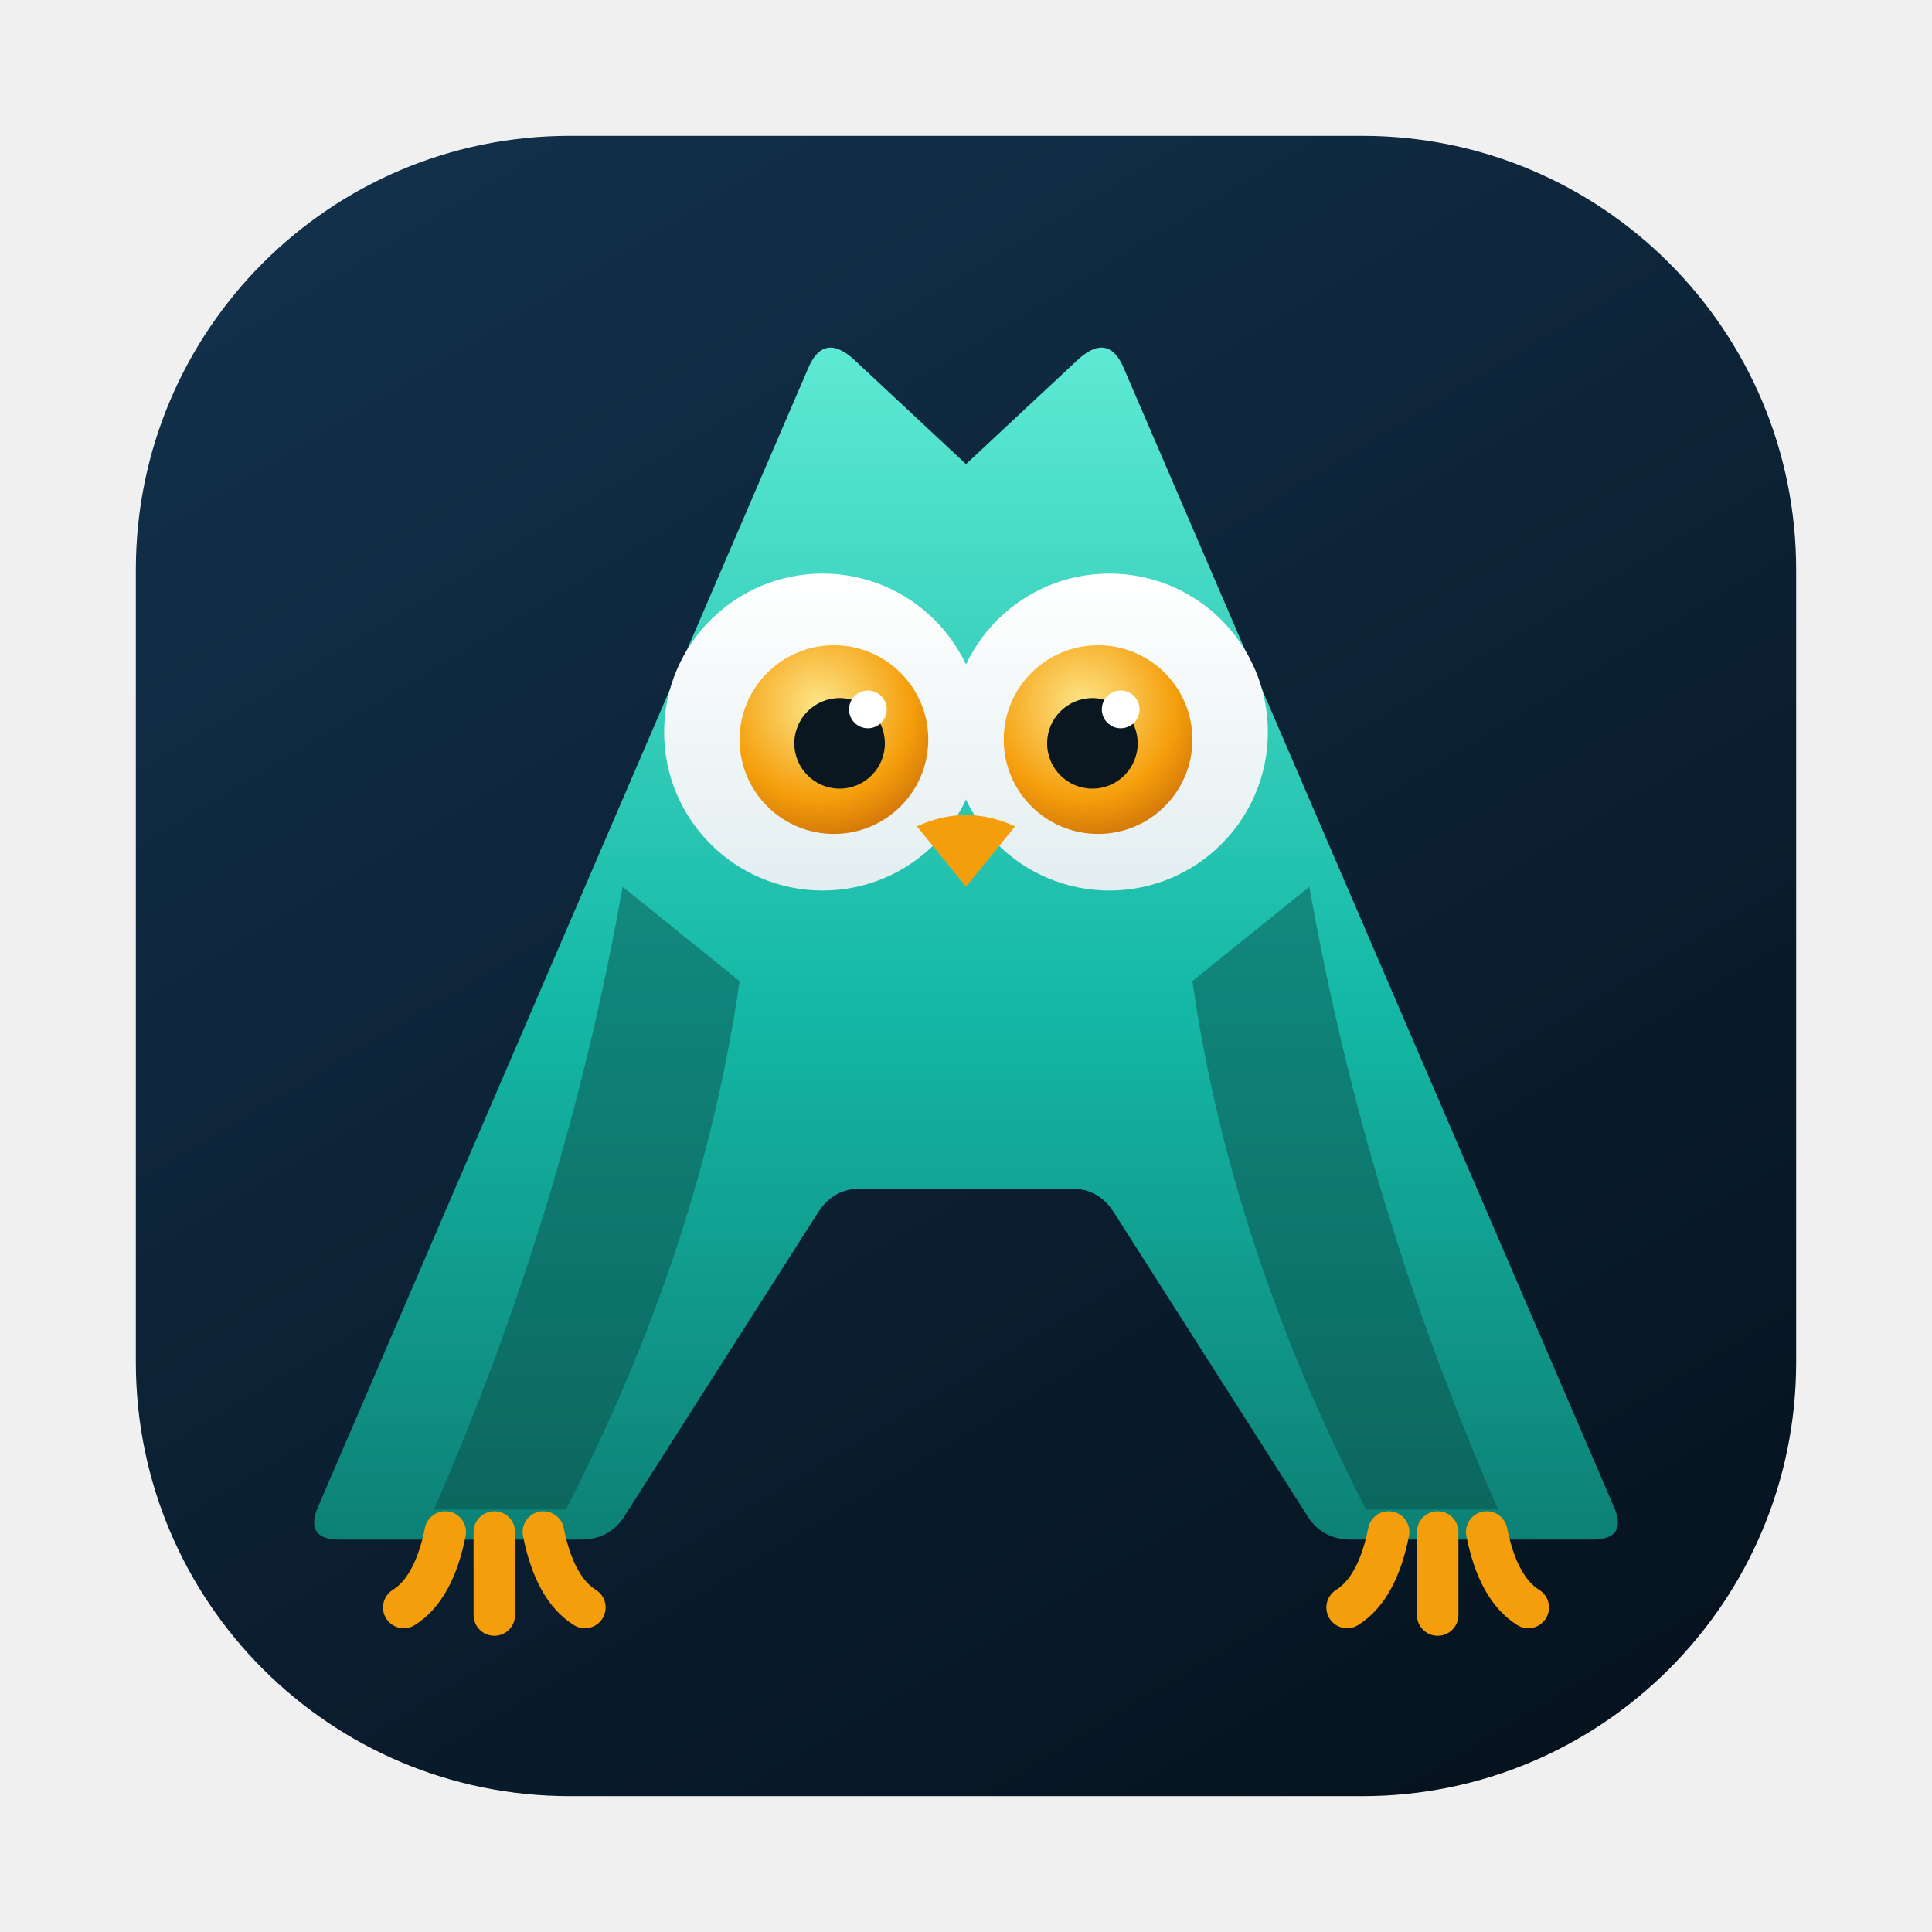
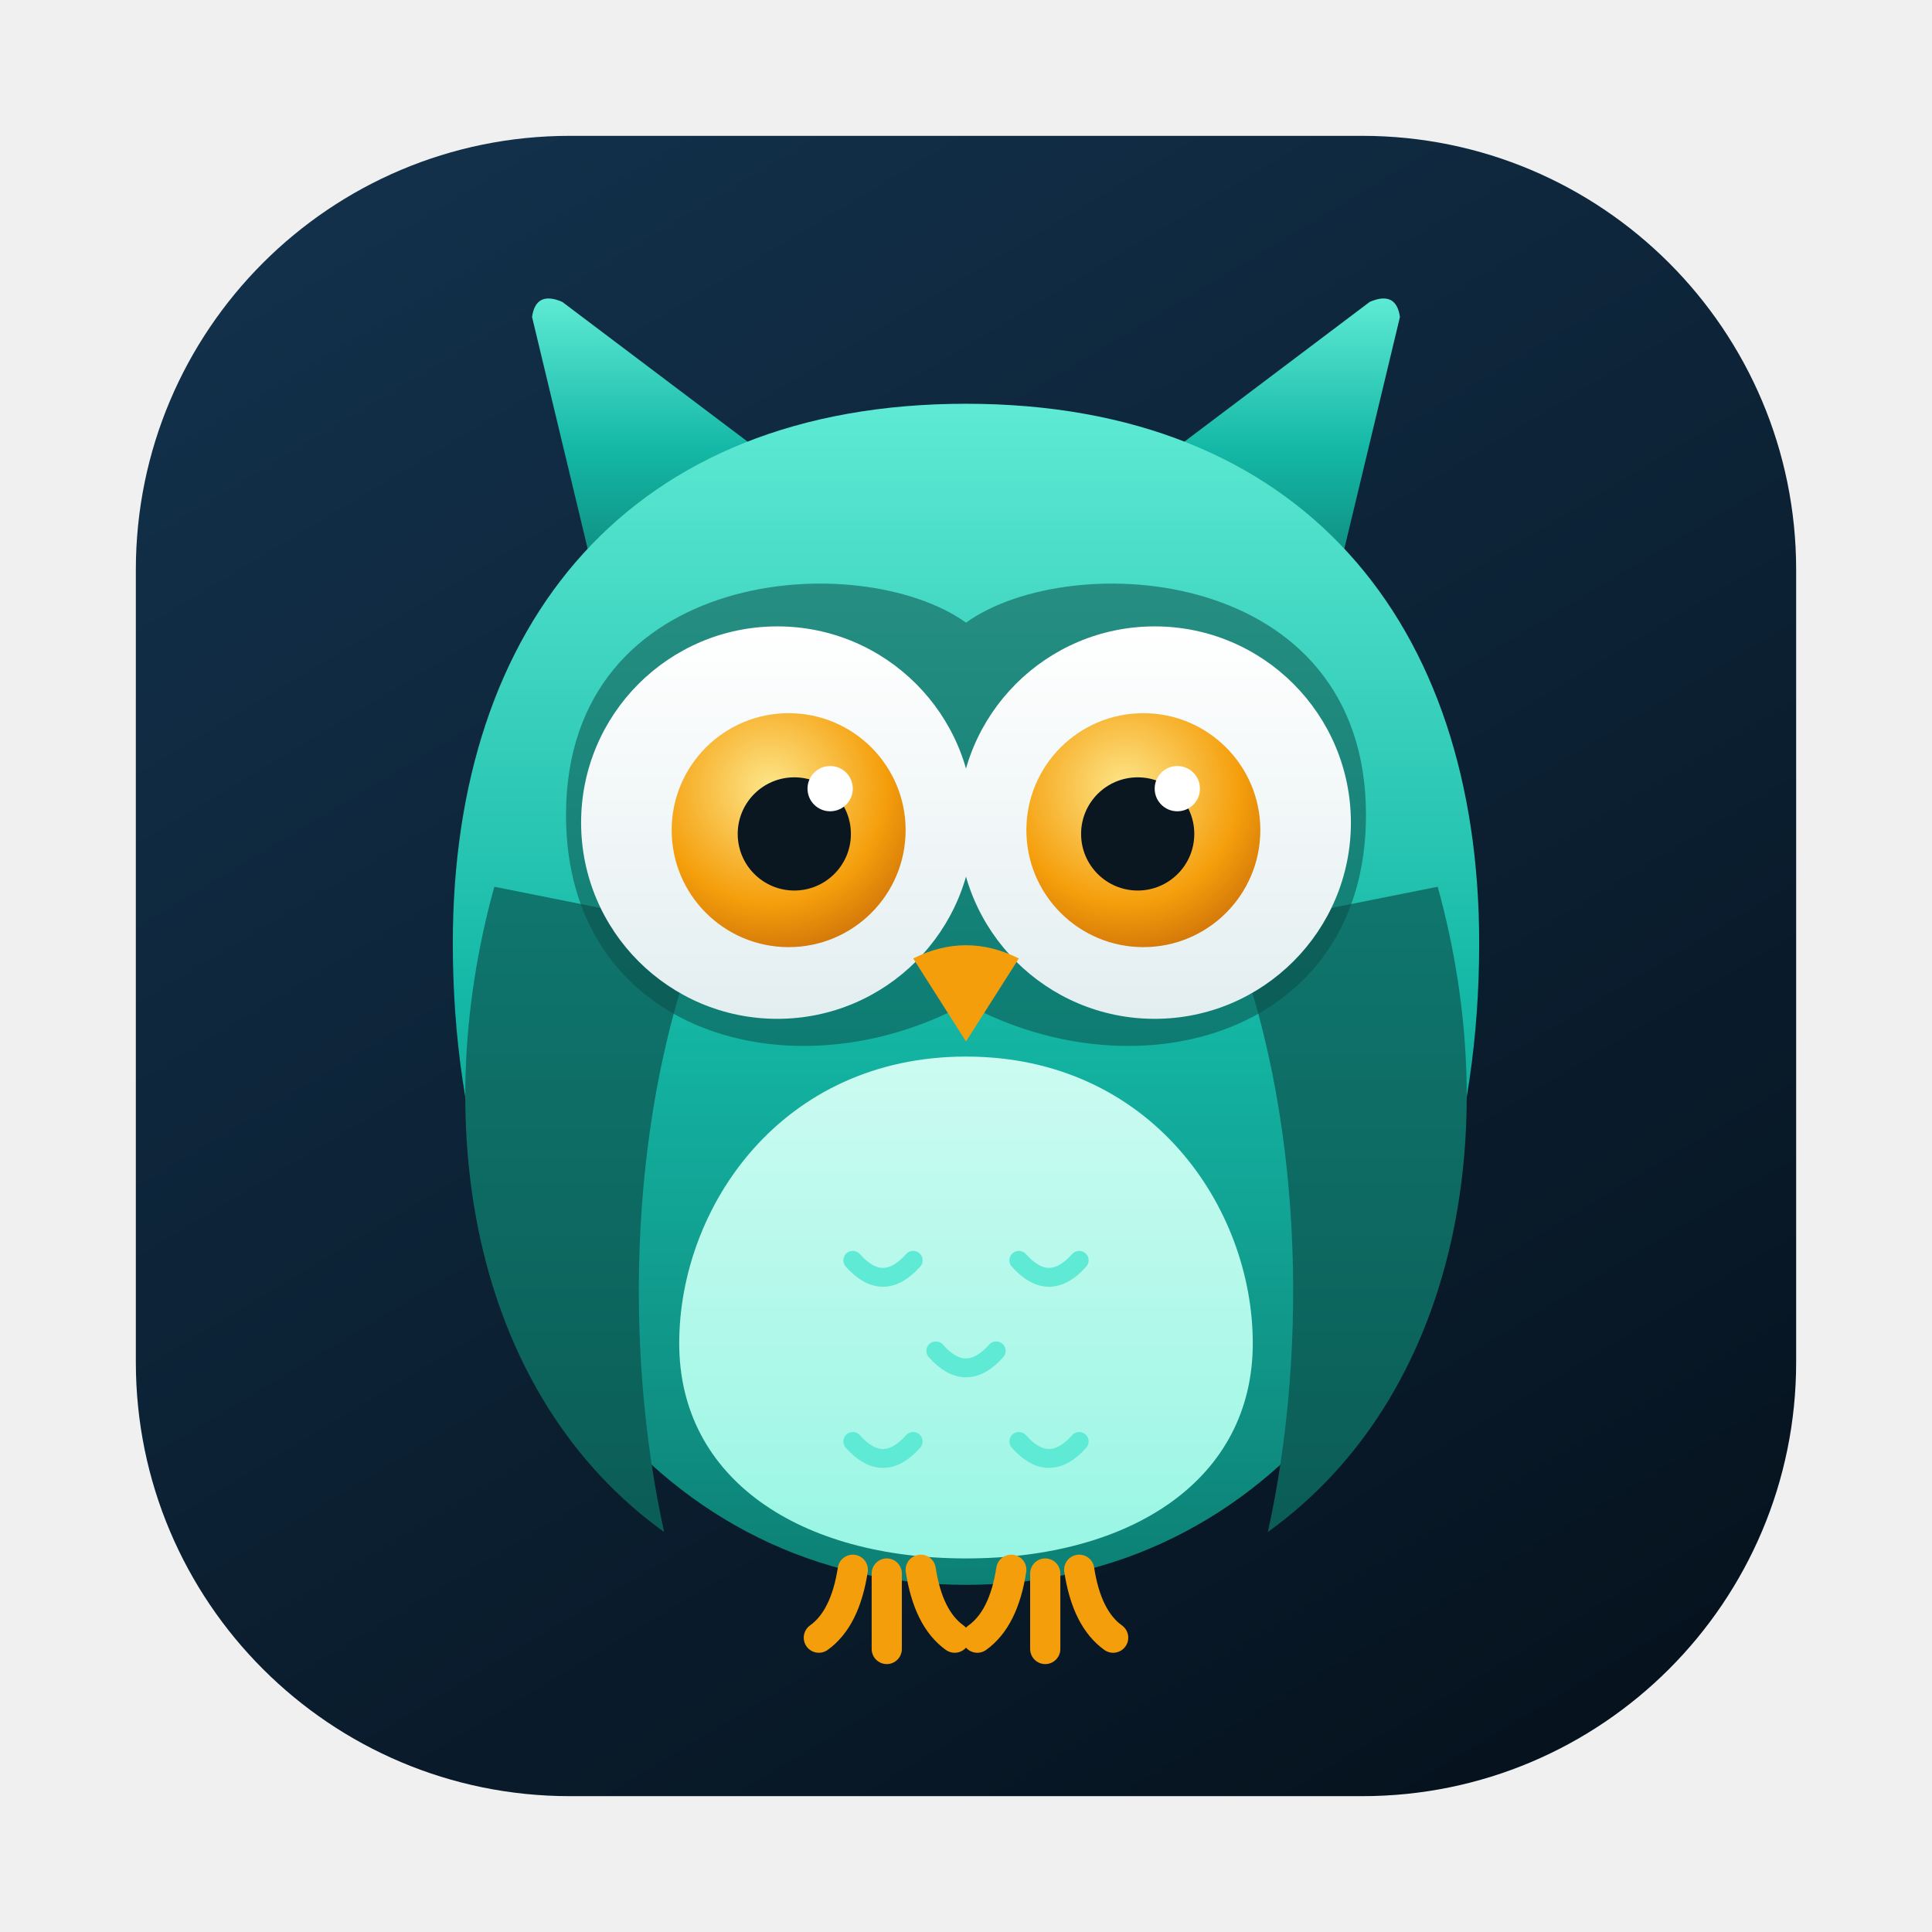
<svg xmlns="http://www.w3.org/2000/svg" viewBox="0 0 1024 1024">
  <defs>
    <linearGradient id="bg" x1="0.2" y1="0" x2="0.8" y2="1">
      <stop offset="0" stop-color="#12304a" />
      <stop offset="1" stop-color="#06131f" />
    </linearGradient>
-     <linearGradient id="a" x1="0" y1="0" x2="0" y2="1">
+     <linearGradient id="body" x1="0" y1="0" x2="0" y2="1">
      <stop offset="0" stop-color="#5eead4" />
-       <stop offset="0.55" stop-color="#14b8a6" />
+       <stop offset="0.5" stop-color="#14b8a6" />
      <stop offset="1" stop-color="#0d8075" />
    </linearGradient>
    <linearGradient id="wing" x1="0" y1="0" x2="0" y2="1">
      <stop offset="0" stop-color="#0f766e" />
      <stop offset="1" stop-color="#0b5d56" />
+     </linearGradient>
+     <linearGradient id="belly" x1="0" y1="0" x2="0" y2="1">
+       <stop offset="0" stop-color="#ccfbf1" />
+       <stop offset="1" stop-color="#99f6e4" />
    </linearGradient>
    <linearGradient id="white" x1="0" y1="0" x2="0" y2="1">
      <stop offset="0" stop-color="#ffffff" />
      <stop offset="1" stop-color="#e3eef0" />
    </linearGradient>
    <radialGradient id="iris" cx="0.42" cy="0.32" r="0.9">
      <stop offset="0" stop-color="#fde68a" />
      <stop offset="0.55" stop-color="#f59e0b" />
      <stop offset="1" stop-color="#b45309" />
    </radialGradient>
  </defs>
  <rect x="72" y="72" width="880" height="880" rx="230" fill="url(#bg)" />
-   <path d="M168 800 L428 196 Q436 176 452 190 L512 246 L572 190 Q588 176 596 196 L856 800 Q862 816 844 816 L716 816 Q700 816 692 802 L590 642 Q582 630 568 630 L456 630 Q442 630 434 642 L332 802 Q324 816 308 816 L180 816 Q162 816 168 800 Z" fill="url(#a)" />
-   <path d="M330 470 Q300 640 230 800 L300 800 Q372 660 392 520 Z" fill="url(#wing)" opacity="0.75" />
-   <path d="M694 470 Q724 640 794 800 L724 800 Q652 660 632 520 Z" fill="url(#wing)" opacity="0.75" />
-   <circle cx="436" cy="388" r="84" fill="url(#white)" />
-   <circle cx="588" cy="388" r="84" fill="url(#white)" />
-   <circle cx="442" cy="392" r="50" fill="url(#iris)" />
-   <circle cx="582" cy="392" r="50" fill="url(#iris)" />
-   <circle cx="445" cy="394" r="24" fill="#0b1720" />
-   <circle cx="579" cy="394" r="24" fill="#0b1720" />
-   <circle cx="460" cy="376" r="10" fill="#ffffff" />
-   <circle cx="594" cy="376" r="10" fill="#ffffff" />
-   <path d="M512 470 L486 438 Q512 426 538 438 Z" fill="#f59e0b" />
-   <path d="M236 812 q-6 30 -22 40 M262 812 q0 32 0 44 M288 812 q6 30 22 40" fill="none" stroke="#f59e0b" stroke-width="22" stroke-linecap="round" />
-   <path d="M736 812 q-6 30 -22 40 M762 812 q0 32 0 44 M788 812 q6 30 22 40" fill="none" stroke="#f59e0b" stroke-width="22" stroke-linecap="round" />
+   <path d="M318 318 L282 168 Q284 154 298 160 L420 252 Z" fill="url(#body)" />
+   <path d="M706 318 L742 168 Q740 154 726 160 L604 252 Z" fill="url(#body)" />
+   <path d="M512 214 C690 214 784 330 784 500 C784 700 672 840 512 840 C352 840 240 700 240 500 C240 330 334 214 512 214 Z" fill="url(#body)" />
+   <path d="M262 470 C226 600 252 740 352 812 C330 712 334 588 372 492 Z" fill="url(#wing)" />
+   <path d="M762 470 C798 600 772 740 672 812 C694 712 690 588 652 492 Z" fill="url(#wing)" />
+   <path d="M512 560 C610 560 664 640 664 712 C664 784 600 826 512 826 C424 826 360 784 360 712 C360 640 414 560 512 560 Z" fill="url(#belly)" />
+   <path d="M452 668 q16 18 32 0 M540 668 q16 18 32 0 M496 716 q16 18 32 0 M452 764 q16 18 32 0 M540 764 q16 18 32 0" fill="none" stroke="#5eead4" stroke-width="10" stroke-linecap="round" />
+   <path d="M512 330 C456 290 300 300 300 432 C300 548 420 582 512 532 C604 582 724 548 724 432 C724 300 568 290 512 330 Z" fill="#0b4f4a" opacity="0.55" />
+   <circle cx="412" cy="436" r="104" fill="url(#white)" />
+   <circle cx="612" cy="436" r="104" fill="url(#white)" />
+   <circle cx="418" cy="440" r="62" fill="url(#iris)" />
+   <circle cx="606" cy="440" r="62" fill="url(#iris)" />
+   <circle cx="421" cy="442" r="30" fill="#0b1720" />
+   <circle cx="603" cy="442" r="30" fill="#0b1720" />
+   <circle cx="440" cy="418" r="12" fill="#ffffff" />
+   <circle cx="624" cy="418" r="12" fill="#ffffff" />
+   <path d="M512 552 L484 508 Q512 494 540 508 Z" fill="#f59e0b" />
+   <path d="M452 832 q-4 26 -18 36 M470 834 q0 28 0 40 M488 832 q4 26 18 36 M536 832 q-4 26 -18 36 M554 834 q0 28 0 40 M572 832 q4 26 18 36" fill="none" stroke="#f59e0b" stroke-width="16" stroke-linecap="round" />
</svg>
